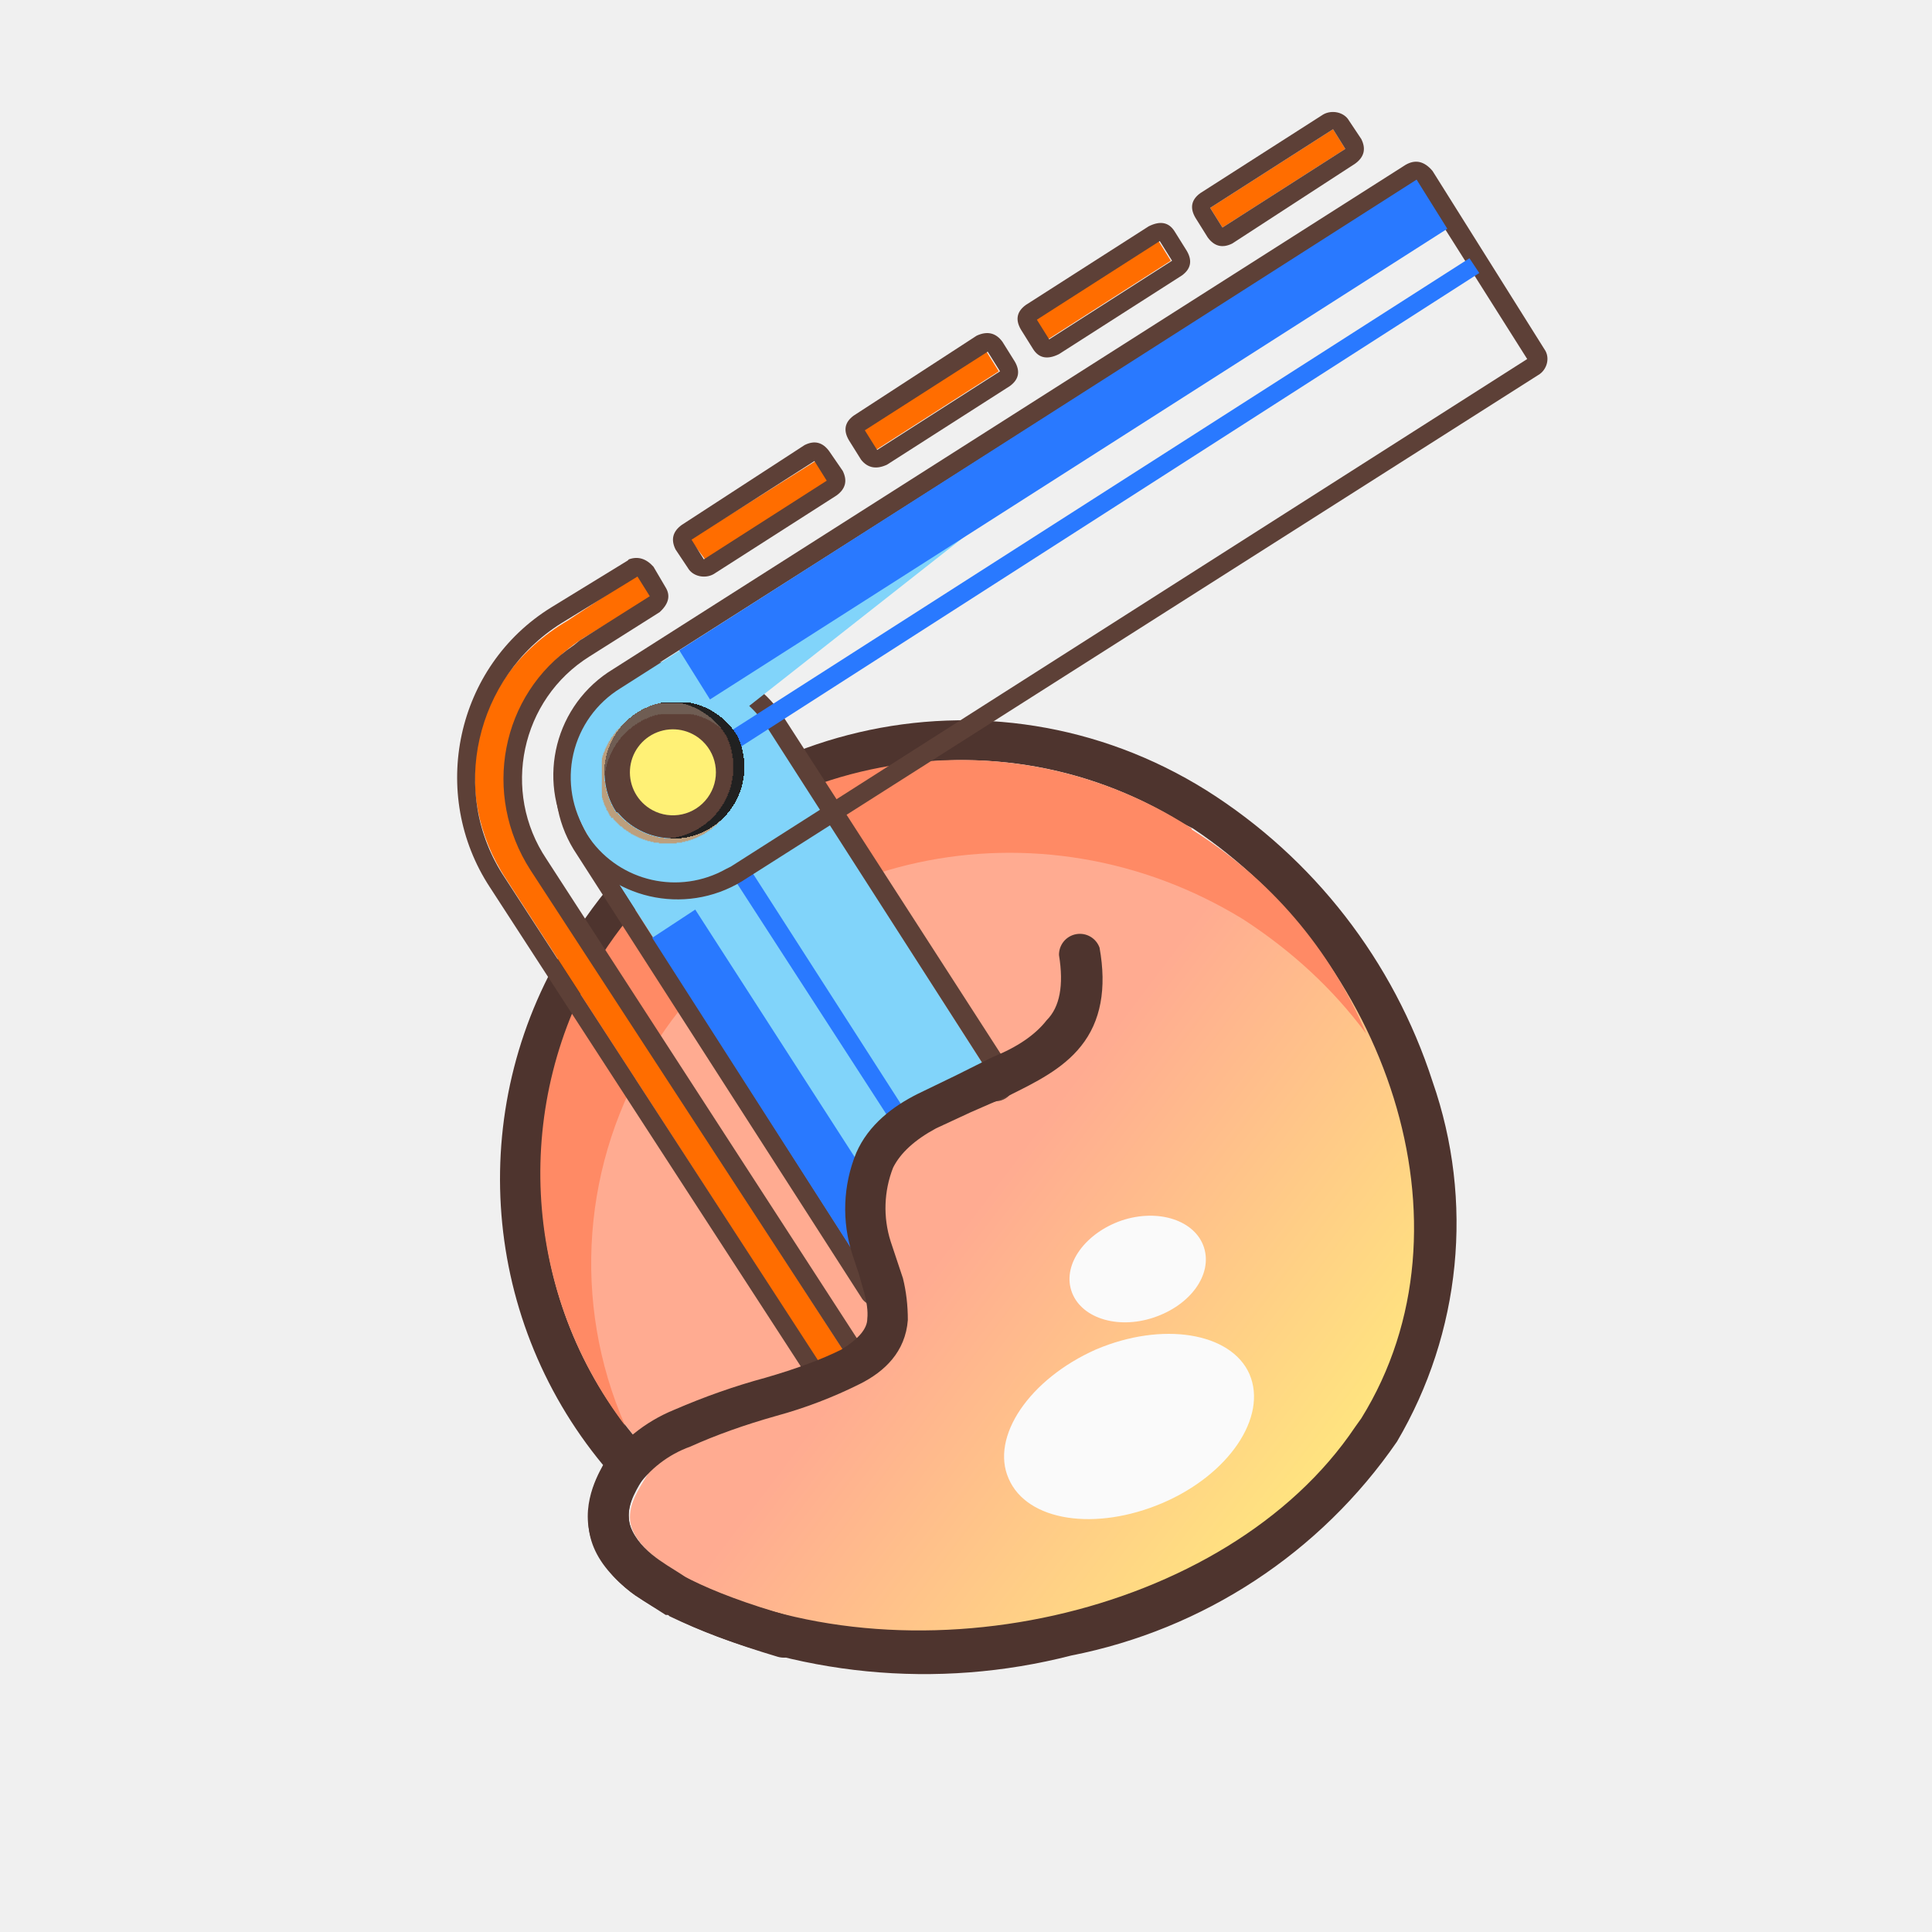
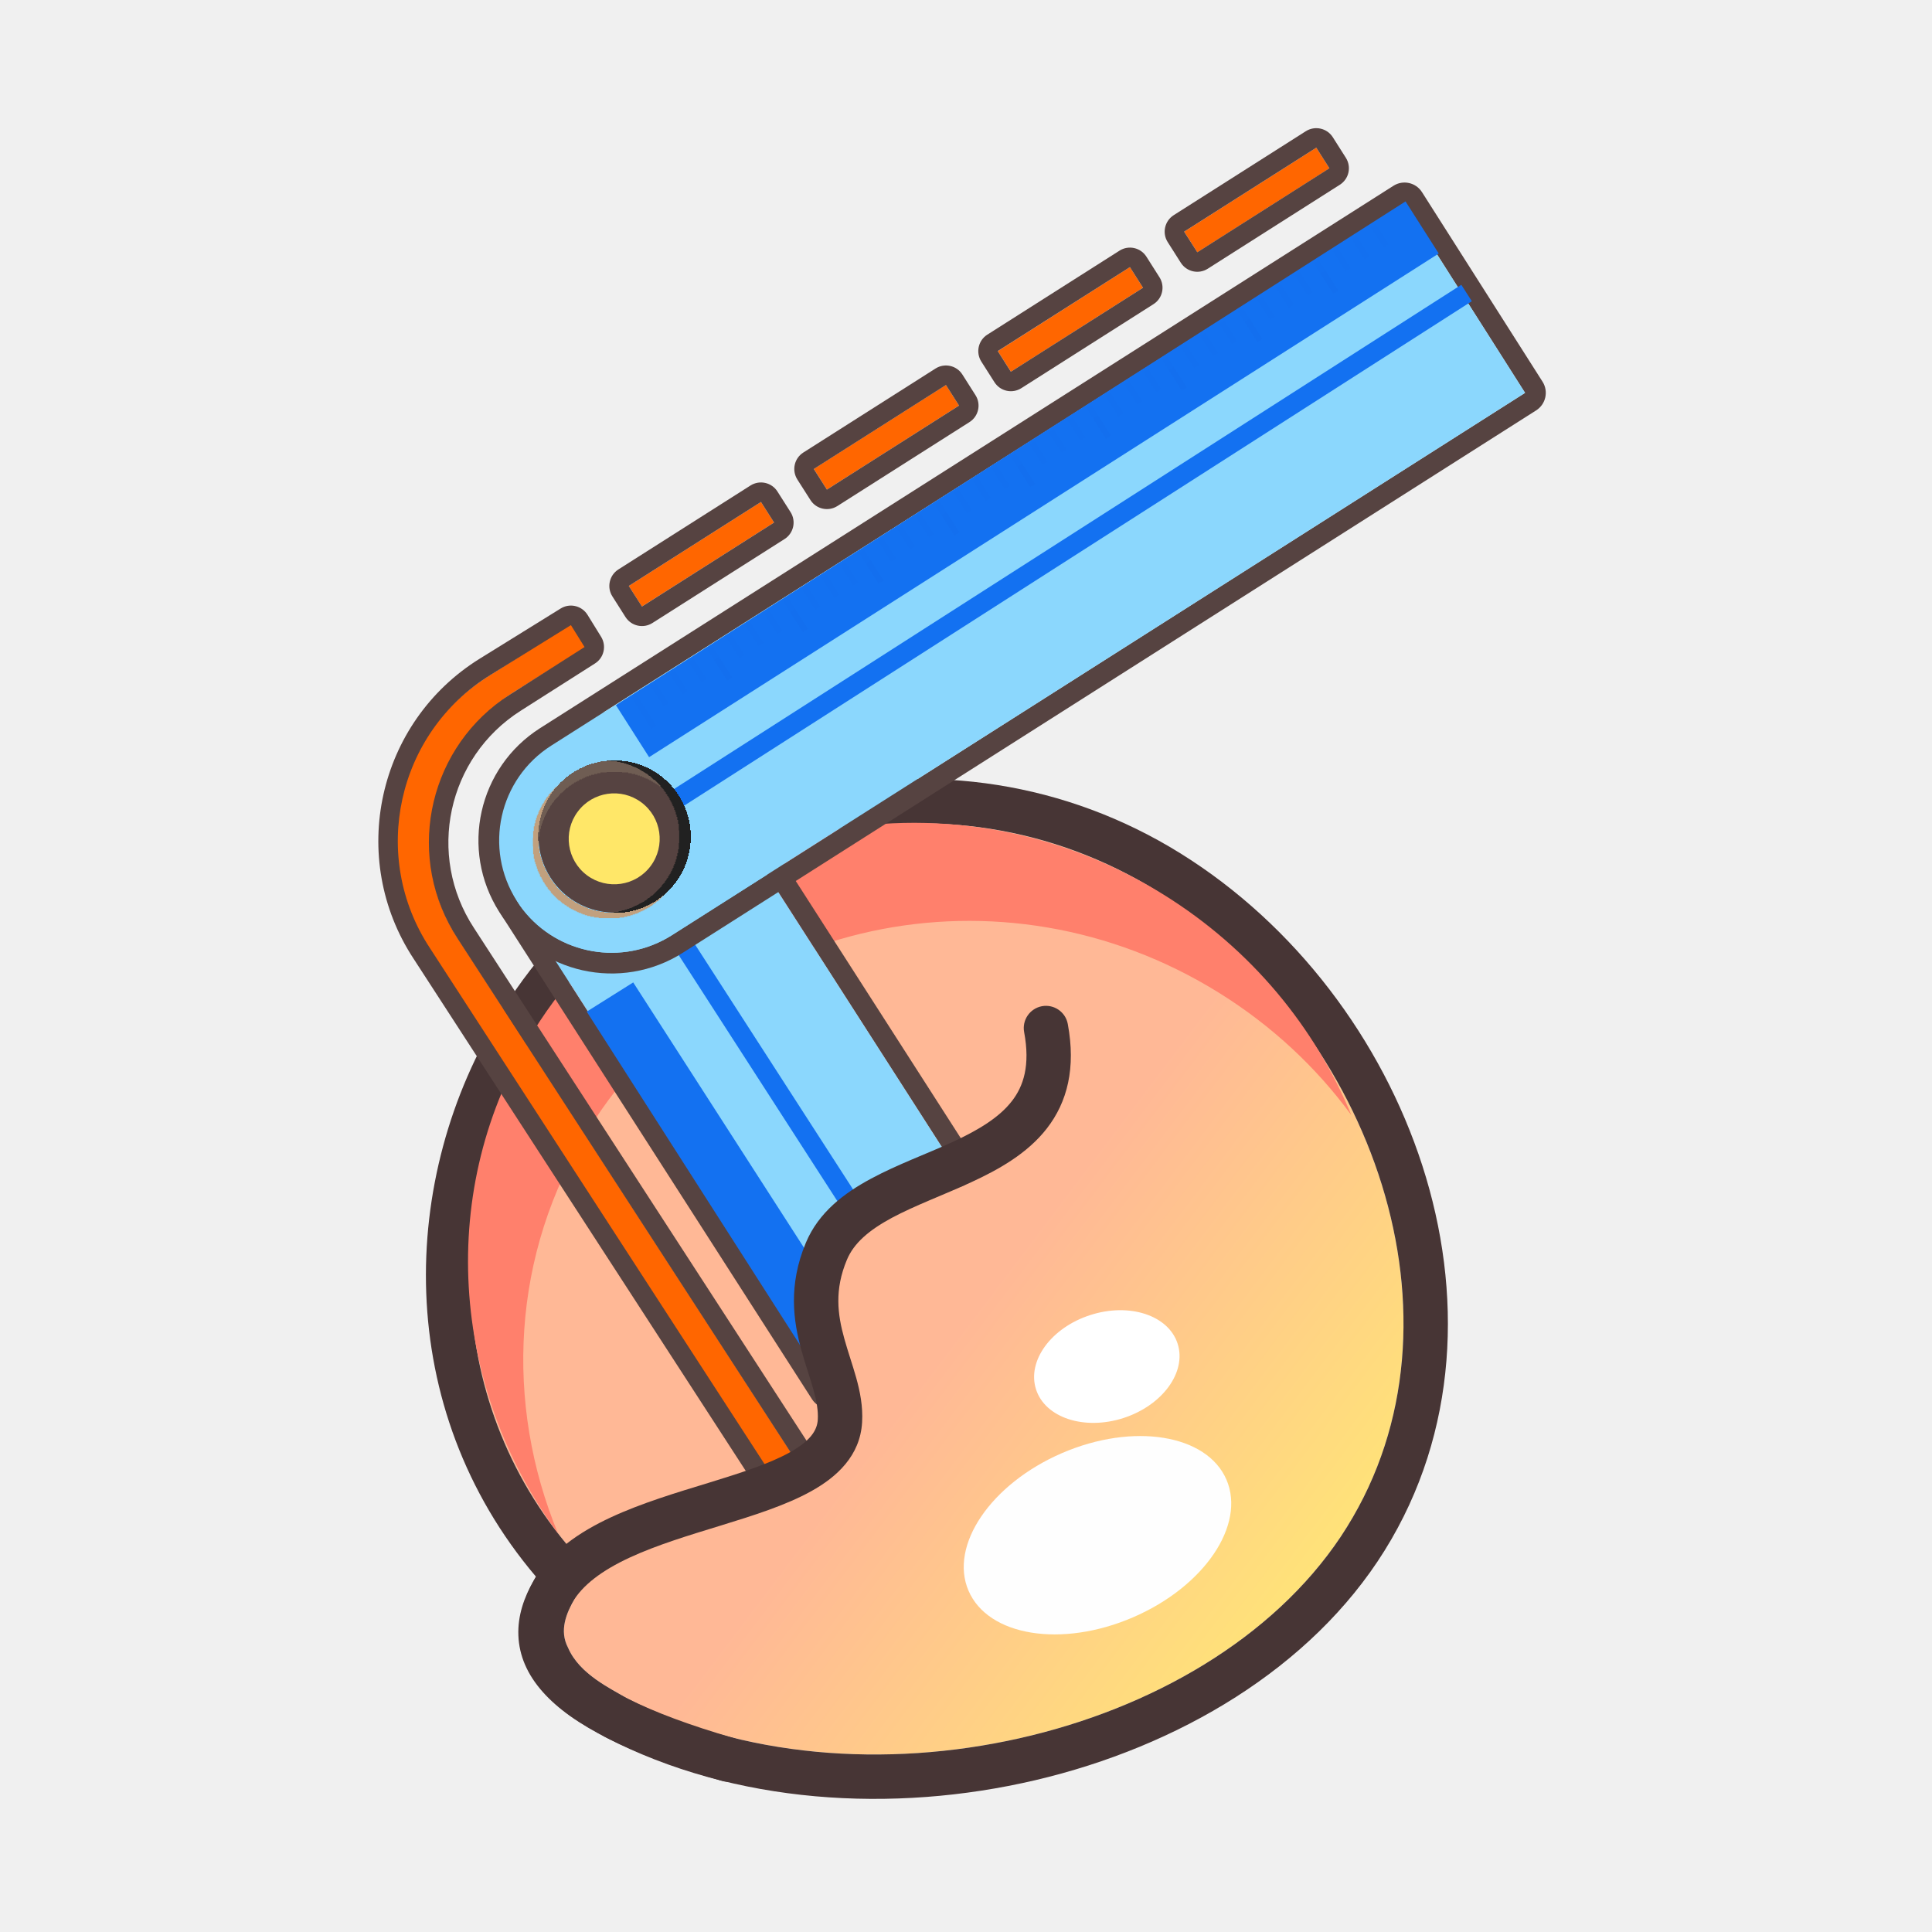
- <svg xmlns="http://www.w3.org/2000/svg" viewBox="0 0 96 96">
-   <g fill="none" transform="translate(22.7 5.2)scale(.61063)">
-     <path fill="url(#a)" d="M12.2 69.5a33 33 0 0 0 3.6 40.4c1 1-2.8 3.6-1.4 6.3 1 2 3.4 3 4.4 3.8 17.9 9.2 45 3 54.9-13 10-16 1.6-38.4-14.5-48.4-16-10-37-5-47 11" />
-     <path fill="#4e342e" d="M9.4 67.8c11-17.6 34-23 51.6-12a44 44 0 0 1 18.4 23.7 35 35 0 0 1-2.9 29.3A42 42 0 0 1 50 126.2a48 48 0 0 1-32.7-3.2l-.1-.1H17l-2.5-1.6c-1-.7-2.4-2-3.2-3.7-1.5-3 0-5.8.6-6.9a36.5 36.5 0 0 1-2.6-43m49.8-9.2c-16-10-37-5-47 11l-.3.5a33 33 0 0 0 3.9 39.8c1 1-2.8 3.6-1.4 6.3 1 2 3.4 3 4.4 3.8 17.6 9 44 3.2 54.4-12.3l.5-.7c9.8-15.8 1.8-37.7-13.7-48z" />
-     <path fill="#ff8a65" d="M59.8 58.9a34.7 34.7 0 0 0-48 10.3 34 34 0 0 0 1.9 38.3A33 33 0 0 1 16 76.7c10-16 31.4-20.6 48-10.4q6 3.9 10 9.3A36 36 0 0 0 59.8 59" />
-     <path fill="#81d4fa" d="M13.4 47.9a8.5 8.5 0 0 0-2.6 11.8l23.5 36.7s-2.6-6.7 0-11.6c3.5-4.7 9.5-5.2 9.5-5.2L25.2 50.5a8.5 8.5 0 0 0-11.8-2.6" />
-     <path fill="#5d4037" d="M33 97.2a1.6 1.6 0 0 0 2.8-1.4l-.3-1q-.4-1-.6-2.6c-.3-2-.3-4.5.8-6.5a12 12 0 0 1 5.2-3.8l3-.8a1.6 1.6 0 0 0 1.3-2.4l-18.7-29a10.1 10.1 0 0 0-17 10.9zM13.4 48c4-2.5 9.2-1.4 11.8 2.6l18.6 29s-6 .6-9.5 5.3c-2.6 5 0 11.6 0 11.6L10.8 59.7a8.5 8.5 0 0 1 2.6-11.8" />
-     <path fill="#2979ff" d="m19.4 65.5-3.5 2.3L34.6 97l-.9-9.3zm2.9-2.9 1.3-.8 13.1 20.4-1.2.8z" />
-     <path fill="#81d4fa" d="M78 6.3 13.3 47.5a8.5 8.5 0 0 0-2.7 11.8" />
-     <path fill="#5d4037" d="M10.5 59.3a8.5 8.5 0 0 1 2.7-11.8l-.9-1.3a10.1 10.1 0 0 0 10.9 17L88 22c.7-.4 1-1.4.5-2.1L79.4 5.4q-1-1.2-2.2-.5L12.3 46.2l.9 1.3L78 6.3l9.1 14.4L22.3 62l-.4.2a8.5 8.5 0 0 1-11.1-2.5z" />
-     <path fill="#2979ff" d="m78.1 6.1-60 38.3 2.5 4 60-38.3z" />
-     <path d="m20.8 46.3.4-.3-1.5-2.3-.4.2zm.9-1.7.4-.3-1-1.5-.4.2zm1.4-1 .4-.2-1-1.6-.3.3zm1.5-.9.4-.2-1-1.6-.4.3zm1.9-.1.4-.3-1-1.5-.4.2z" />
-     <path d="m26.5 42.6.4-.3-1.5-2.3-.4.2zm1-1.7.4-.3-1-1.5-.4.2zM29 40l.3-.3-1-1.5-.4.2zm1.4-1 .4-.2-1-1.5-.4.2zm1.9 0 .4-.3-1-1.6-.4.3z" />
-     <path d="m32.3 39 .4-.3-1.5-2.4-.4.3zm.9-1.8.4-.2-1-1.6-.4.3zm1.5-.9.4-.3-1-1.5-.4.2zm1.4-.9.4-.3-1-1.5-.4.2zm1.9-.2.5-.2-1-1.6-.4.3z" />
-     <path d="m38 35.2.5-.2-1.5-2.4-.4.3zm1-1.7.4-.2-1-1.6-.4.3zm1.4-.9.4-.2-1-1.6-.3.3zm1.5-.9.4-.3-1-1.5-.4.3zm1.9-.1.4-.3-1-1.6-.4.3z" />
-     <path d="m43.8 31.6.4-.3-1.5-2.3-.4.2zm1-1.7.4-.3-1-1.5-.4.2zm1.4-.9.4-.3-1-1.6-.4.3zm1.4-1 .4-.2-1-1.6-.3.3zm2-.1.4-.3-1-1.5-.4.2z" />
-     <path d="m49.6 27.9.4-.3-1.5-2.3-.4.2zm.9-1.7.4-.3-1-1.5-.4.2zm1.5-.9.4-.3-1-1.5-.4.2zm1.4-1 .4-.2-1-1.6-.4.3zm1.9-.1.4-.2-1-1.6-.3.2z" />
-     <path d="m55.3 24.2.4-.2-1.5-2.4-.3.3zm1-1.7.4-.2-1-1.6-.4.3zm1.4-.9.4-.3-1-1.5-.4.2zm1.5-.9.4-.3-1-1.5-.4.2zm1.9-.2.4-.2-1-1.6-.4.3z" />
-     <path d="m61.1 20.5.4-.2-1.5-2.4-.4.3zm.9-1.7.4-.2-1-1.6-.3.3zm1.5-.8.4-.3-1-1.6-.4.3zm1.5-1 .3-.3-1-1.5-.4.2zm1.9-.1.4-.3-1-1.6-.4.3z" />
-     <path d="m66.9 16.9.4-.3-1.5-2.3-.4.2zm.9-1.7.4-.3-1-1.5-.4.2zm1.5-1 .4-.2-1-1.6-.4.3zm1.4-.9.4-.2-1-1.6-.4.3zm1.9-.1.4-.3-1-1.5-.4.2z" />
-     <path d="m72.6 13.2.4-.3-1.5-2.3-.4.2zm1-1.7.4-.3-1-1.5-.4.2zm1.4-.9.4-.3-1-1.6-.4.3zm1.5-1 .4-.2-1-1.6-.4.3z" />
-     <path fill="#2979ff" d="m82.4 12.5.8 1.2L21 53.6l-.8-1.3z" />
-     <g filter="url(#b)">
-       <path fill="#5d4037" d="M13 57.6a5.8 5.8 0 1 1 9.8-6.2 5.8 5.8 0 0 1-9.7 6.2" />
-     </g>
-     <path fill="#fff176" d="M15.9 57.4a3.5 3.5 0 1 1 4.1-5.6 3.5 3.5 0 0 1-4.1 5.6" />
-     <path fill="#ff6d00" d="M19 35.4 29.2 29l1 1.6-10 6.4z" />
-     <path fill="#5d4037" d="m29.1 29-10 6.4 1 1.6 10-6.4zm2.3.8q.6 1.2-.5 2l-10 6.4c-.7.4-1.7.2-2.1-.5l-1-1.5q-.6-1.2.5-2l10-6.5q1.2-.6 2 .5z" />
-     <path fill="#ff6d00" d="m10.3 43.4 5.8-3.5-1.2-1.8L9 42C1 46.7-.6 56 4 63l26 40.2 2-1-26-40c-4-6.3-2-14.8 4.3-18.8" />
-     <path fill="#5d4037" d="M14 37q1.1-.4 2 .6l1 1.7q.6 1-.5 2l-5.7 3.6c-5.6 3.5-7.2 11-3.5 16.5l25.2 38.9.3.4q.6 1.2-.5 2l-1.8 1.2q-1.2.7-2-.4l-.3-.5L2.7 63.7c-5-7.6-2.8-18 5-22.8l6.2-3.8zm-5.5 5.2C1.5 46.6-.7 56 3.9 62.9l25.7 39.6 1.8-1.2L6 62.3C2 56.1 3.6 48 9.5 44l.5-.4 5.7-3.6-1-1.6z" />
-     <path fill="#ff6d00" d="m33.1 26.5 10-6.4 1 1.6-10 6.4z" />
-     <path fill="#5d4037" d="m43.2 20.1-10 6.4 1 1.6 10-6.4zm2.2.8q.7 1.2-.4 2l-10 6.4q-1.3.6-2.1-.4l-1-1.6q-.7-1.2.4-2l10-6.5q1.3-.6 2.1.5z" />
-     <path fill="#ff6d00" d="m47.1 17.5 10-6.4 1 1.6-10 6.4z" />
-     <path fill="#5d4037" d="m57.2 11.1-10 6.4 1 1.6 10-6.4zm2.2.8q.7 1.2-.4 2l-10 6.4q-1.4.7-2.1-.4l-1-1.6q-.7-1.2.4-2l10-6.4q1.4-.7 2.1.4z" />
-     <path fill="#ff6d00" d="m61.3 8.4 10-6.4 1 1.6-10 6.4z" />
-     <path fill="#5d4037" d="m71.3 2-10 6.4 1 1.6 10-6.4zm2.3.8q.6 1.2-.5 2l-10 6.5q-1.2.6-2-.5l-1-1.6q-.7-1.2.4-2l10-6.4c.7-.4 1.7-.2 2.1.5z" />
-     <path fill="#fafafa" d="M50 96.5c-.7-2.2 1.2-4.7 4.1-5.7 3-1 6 0 6.7 2.2s-1.1 4.7-4.1 5.7-6 0-6.7-2.2" />
-     <path fill="#fafafa" d="M44.9 111.8c-1.5-3.4 1.7-8.1 7.1-10.5 5.4-2.3 11-1.4 12.5 2 1.5 3.5-1.7 8.2-7.1 10.5s-11 1.5-12.5-2" />
-     <path fill="#4e342e" d="M26.1 126.3a1.7 1.7 0 0 0 1-3.3c-7-2-10.5-4-12-5.7Q14 116 14 115q-.1-1 .6-2.4a9 9 0 0 1 4.4-3.4q3.1-1.4 7-2.5a37 37 0 0 0 6.8-2.6c2-1 3.7-2.6 3.9-5.2q0-1.8-.4-3.4l-.5-1.5-.5-1.5a9 9 0 0 1 .2-6q.9-1.8 3.5-3.2l2.8-1.3 3.2-1.4c2-1 4.3-2.1 5.8-4q2.4-3 1.5-8a1.7 1.7 0 0 0-3.3.6q.6 3.7-1 5.3-1.4 1.8-4.4 3l-3 1.5-3.1 1.5c-2 1-4 2.5-5 4.8a12 12 0 0 0-.3 8.3l.5 1.5.4 1.4q.4 1.4.3 2.3 0 1.2-2.1 2.5-2.4 1.2-6.2 2.3-3.7 1-7.4 2.6a13 13 0 0 0-5.9 4.8 8 8 0 0 0-1.1 4.2q0 2.3 1.8 4.3 3.2 3.7 13.6 6.8" />
-     <defs>
-       <linearGradient id="a" x1="69.9" x2="12.2" y1="113.2" y2="69.5" gradientUnits="userSpaceOnUse">
-         <stop offset="0" stop-color="#ffe57f" />
-         <stop offset=".5" stop-color="#ffab91" />
-         <stop offset=".7" stop-color="#ffab91" />
-       </linearGradient>
-       <filter id="b" width="12" height="12" x="11.8" y="48.7" color-interpolation-filters="sRGB" filterUnits="userSpaceOnUse">
-         <feFlood flood-opacity="0" result="BackgroundImageFix" />
-         <feColorMatrix in="SourceAlpha" result="hardAlpha" values="0 0 0 0 0 0 0 0 0 0 0 0 0 0 0 0 0 0 127 0" />
-         <feOffset dx="-.4" dy=".4" />
-         <feComposite in2="hardAlpha" operator="out" />
-         <feColorMatrix values="0 0 0 0 0.969 0 0 0 0 0.412 0 0 0 0 0 0 0 0 0.5 0" />
-         <feBlend in2="BackgroundImageFix" result="effect1_dropShadow_0_4" />
-         <feBlend in="SourceGraphic" in2="effect1_dropShadow_0_4" result="shape" />
-         <feColorMatrix in="SourceAlpha" result="hardAlpha" values="0 0 0 0 0 0 0 0 0 0 0 0 0 0 0 0 0 0 127 0" />
-         <feOffset dy=".9" />
-         <feComposite in2="hardAlpha" k2="-1" k3="1" operator="arithmetic" />
-         <feColorMatrix values="0 0 0 0 0.434 0 0 0 0 0.365 0 0 0 0 0.326 0 0 0 1 0" />
-         <feBlend in2="shape" result="effect2_innerShadow_0_4" />
-         <feColorMatrix in="SourceAlpha" result="hardAlpha" values="0 0 0 0 0 0 0 0 0 0 0 0 0 0 0 0 0 0 127 0" />
-         <feOffset dx="-.9" />
-         <feComposite in2="hardAlpha" k2="-1" k3="1" operator="arithmetic" />
-         <feColorMatrix values="0 0 0 0 0.129 0 0 0 0 0.129 0 0 0 0 0.129 0 0 0 1 0" />
-         <feBlend in2="effect2_innerShadow_0_4" result="effect3_innerShadow_0_4" />
-       </filter>
-     </defs>
+ <svg xmlns="http://www.w3.org/2000/svg" viewBox="0 0 32 32" fill="none">
+   <path d="M8.93 17.143C7.298 19.764 7.299 23.396 9.702 25.934C9.907 26.138 9.106 26.718 9.409 27.292C9.599 27.737 10.133 27.975 10.369 28.122C14.253 30.135 20.14 28.777 22.31 25.292C24.479 21.807 22.653 16.931 19.168 14.761C15.683 12.592 11.099 13.658 8.93 17.143Z" fill="url(#simplified-rslint-32-2)" />
+   <path d="M8.306 16.754C10.69 12.925 15.727 11.753 19.556 14.137C21.453 15.318 22.887 17.224 23.559 19.308C24.232 21.395 24.156 23.718 22.934 25.681C21.718 27.634 19.509 28.931 17.15 29.485C14.787 30.04 12.159 29.878 10.031 28.775L10.005 28.761L9.981 28.746C9.956 28.731 9.643 28.559 9.444 28.417C9.217 28.255 8.92 27.996 8.746 27.61C8.417 26.956 8.744 26.351 8.877 26.114C6.508 23.323 6.591 19.509 8.306 16.754ZM19.168 14.761C15.683 12.592 11.099 13.658 8.93 17.143L8.855 17.267C7.299 19.877 7.337 23.436 9.702 25.934C9.907 26.138 9.106 26.719 9.409 27.292C9.599 27.737 10.133 27.975 10.369 28.122C14.192 30.104 19.957 28.819 22.206 25.454L22.31 25.292C24.445 21.862 22.709 17.083 19.33 14.865L19.168 14.761Z" fill="#473535" />
+   <path d="M19.278 14.821C15.681 12.582 11.01 13.588 8.843 17.068C7.207 19.696 7.468 22.982 9.242 25.399C8.357 23.255 8.466 20.768 9.758 18.692C11.924 15.212 16.596 14.206 20.192 16.445C21.073 16.993 21.807 17.685 22.382 18.469C21.783 17.018 20.729 15.724 19.278 14.821Z" fill="#FF806C" />
+   <path d="M13.45 23.176C13.546 23.324 13.738 23.376 13.895 23.296C14.052 23.215 14.122 23.029 14.058 22.865L14.054 22.855C14.051 22.846 14.046 22.832 14.04 22.814C14.027 22.777 14.008 22.721 13.988 22.651C13.947 22.51 13.897 22.311 13.864 22.082C13.798 21.623 13.807 21.089 14.03 20.652C14.357 20.226 14.801 19.979 15.18 19.837C15.372 19.765 15.542 19.723 15.662 19.698C15.723 19.686 15.77 19.678 15.802 19.674C15.817 19.672 15.829 19.67 15.836 19.669C15.839 19.669 15.843 19.669 15.843 19.669C15.962 19.658 16.067 19.585 16.119 19.478C16.172 19.37 16.164 19.243 16.1 19.142L12.034 12.806C11.379 11.784 10.021 11.485 8.997 12.136C7.967 12.791 7.665 14.158 8.324 15.186L13.45 23.176ZM9.181 12.425C10.046 11.876 11.192 12.128 11.745 12.991L15.811 19.327C15.811 19.327 14.5 19.449 13.739 20.468C13.168 21.54 13.739 22.99 13.739 22.99L8.613 15C8.056 14.133 8.311 12.978 9.181 12.425Z" fill="#564341" />
+   <path d="M9.181 12.425C10.046 11.876 11.192 12.128 11.745 12.991L15.811 19.327C15.811 19.327 14.5 19.449 13.739 20.468C13.168 21.54 13.739 22.99 13.739 22.99L8.613 15C8.056 14.133 8.311 12.978 9.181 12.425Z" fill="#8BD7FD" />
+   <path d="M10.488 16.272L9.718 16.756L13.804 23.143L13.608 21.119L10.488 16.272Z" fill="#1371F1" />
+   <path d="M11.123 15.636L11.394 15.461L14.258 19.9L13.986 20.075L11.123 15.636Z" fill="#1371F1" />
+   <path d="M8.558 14.918C8.007 14.051 8.263 12.901 9.13 12.35L8.946 12.06C7.919 12.713 7.616 14.075 8.268 15.102C8.921 16.129 10.284 16.433 11.311 15.78L25.444 6.797C25.604 6.695 25.651 6.483 25.55 6.323L23.553 3.183C23.452 3.023 23.24 2.975 23.08 3.077L8.946 12.06L9.13 12.35L23.264 3.367L25.26 6.507L11.127 15.491L11.045 15.54C10.216 16.009 9.163 15.775 8.611 14.998L8.558 14.918Z" fill="#564341" />
+   <path d="M8.558 14.918C8.007 14.051 8.263 12.901 9.13 12.35L23.264 3.367L25.26 6.507L11.127 15.491L11.045 15.54C10.216 16.009 9.163 15.775 8.611 14.998L8.558 14.918Z" fill="#8BD7FD" />
+   <path d="M23.28 3.336L10.201 11.679L10.751 12.541L23.83 4.199L23.28 3.336Z" fill="#1371F1" />
+   <path d="M10.788 12.074L10.874 12.019L10.549 11.509L10.463 11.565L10.788 12.074Z" fill="#0B428C" fill-opacity="0.01" />
+   <path d="M10.993 11.704L11.079 11.649L10.864 11.312L10.778 11.367L10.993 11.704Z" fill="#0B428C" fill-opacity="0.01" />
+   <path d="M11.306 11.503L11.393 11.448L11.178 11.111L11.091 11.166L11.306 11.503Z" fill="#0B428C" fill-opacity="0.01" />
+   <path d="M11.62 11.303L11.706 11.248L11.491 10.911L11.405 10.966L11.62 11.303Z" fill="#0B428C" fill-opacity="0.01" />
+   <path d="M12.043 11.274L12.129 11.219L11.912 10.879L11.826 10.934L12.043 11.274Z" fill="#0B428C" fill-opacity="0.01" />
+   <path d="M12.043 11.274L12.129 11.219L11.804 10.709L11.718 10.764L12.043 11.274Z" fill="#0B428C" fill-opacity="0.01" />
+   <path d="M12.248 10.905L12.334 10.85L12.119 10.512L12.033 10.567L12.248 10.905Z" fill="#0B428C" fill-opacity="0.01" />
+   <path d="M12.562 10.704L12.648 10.649L12.433 10.312L12.347 10.367L12.562 10.704Z" fill="#0B428C" fill-opacity="0.01" />
+   <path d="M12.876 10.504L12.962 10.449L12.747 10.112L12.661 10.167L12.876 10.504Z" fill="#0B428C" fill-opacity="0.01" />
+   <path d="M13.298 10.474L13.384 10.419L13.167 10.079L13.081 10.134L13.298 10.474Z" fill="#0B428C" fill-opacity="0.01" />
+   <path d="M13.298 10.473L13.384 10.418L13.059 9.909L12.973 9.964L13.298 10.473Z" fill="#0B428C" fill-opacity="0.01" />
+   <path d="M13.503 10.103L13.589 10.048L13.374 9.711L13.288 9.766L13.503 10.103Z" fill="#0B428C" fill-opacity="0.01" />
+   <path d="M13.817 9.903L13.903 9.848L13.688 9.511L13.602 9.565L13.817 9.903Z" fill="#0B428C" fill-opacity="0.01" />
+   <path d="M14.131 9.703L14.217 9.648L14.002 9.311L13.916 9.366L14.131 9.703Z" fill="#0B428C" fill-opacity="0.01" />
+   <path d="M14.553 9.673L14.639 9.618L14.422 9.278L14.336 9.333L14.553 9.673Z" fill="#0B428C" fill-opacity="0.01" />
+   <path d="M14.553 9.673L14.639 9.618L14.314 9.108L14.228 9.163L14.553 9.673Z" fill="#0B428C" fill-opacity="0.01" />
+   <path d="M14.758 9.302L14.844 9.247L14.629 8.91L14.543 8.965L14.758 9.302Z" fill="#0B428C" fill-opacity="0.01" />
+   <path d="M15.072 9.102L15.158 9.047L14.943 8.71L14.857 8.765L15.072 9.102Z" fill="#0B428C" fill-opacity="0.01" />
+   <path d="M15.386 8.903L15.472 8.848L15.257 8.511L15.171 8.565L15.386 8.903Z" fill="#0B428C" fill-opacity="0.01" />
+   <path d="M15.808 8.873L15.894 8.818L15.677 8.478L15.591 8.533L15.808 8.873Z" fill="#0B428C" fill-opacity="0.01" />
+   <path d="M15.808 8.873L15.894 8.818L15.569 8.308L15.483 8.363L15.808 8.873Z" fill="#0B428C" fill-opacity="0.01" />
+   <path d="M16.013 8.501L16.099 8.446L15.884 8.109L15.798 8.164L16.013 8.501Z" fill="#0B428C" fill-opacity="0.01" />
+   <path d="M16.326 8.301L16.413 8.246L16.198 7.909L16.111 7.964L16.326 8.301Z" fill="#0B428C" fill-opacity="0.01" />
+   <path d="M16.64 8.102L16.727 8.047L16.512 7.71L16.425 7.765L16.64 8.102Z" fill="#0B428C" fill-opacity="0.01" />
+   <path d="M17.063 8.072L17.149 8.017L16.932 7.677L16.846 7.732L17.063 8.072Z" fill="#0B428C" fill-opacity="0.01" />
+   <path d="M17.062 8.072L17.149 8.017L16.823 7.507L16.737 7.562L17.062 8.072Z" fill="#0B428C" fill-opacity="0.01" />
+   <path d="M17.268 7.702L17.354 7.647L17.139 7.309L17.053 7.364L17.268 7.702Z" fill="#0B428C" fill-opacity="0.01" />
+   <path d="M17.581 7.501L17.668 7.446L17.453 7.109L17.366 7.163L17.581 7.501Z" fill="#0B428C" fill-opacity="0.01" />
+   <path d="M17.895 7.301L17.982 7.246L17.767 6.909L17.68 6.964L17.895 7.301Z" fill="#0B428C" fill-opacity="0.01" />
+   <path d="M18.318 7.271L18.404 7.216L18.187 6.876L18.101 6.931L18.318 7.271Z" fill="#0B428C" fill-opacity="0.01" />
+   <path d="M18.318 7.272L18.404 7.217L18.079 6.707L17.993 6.762L18.318 7.272Z" fill="#0B428C" fill-opacity="0.01" />
+   <path d="M18.523 6.901L18.61 6.846L18.395 6.509L18.308 6.564L18.523 6.901Z" fill="#0B428C" fill-opacity="0.01" />
+   <path d="M18.837 6.701L18.923 6.646L18.708 6.309L18.622 6.364L18.837 6.701Z" fill="#0B428C" fill-opacity="0.01" />
+   <path d="M19.151 6.501L19.237 6.446L19.022 6.109L18.936 6.164L19.151 6.501Z" fill="#0B428C" fill-opacity="0.01" />
+   <path d="M19.573 6.471L19.659 6.416L19.442 6.076L19.356 6.131L19.573 6.471Z" fill="#0B428C" fill-opacity="0.01" />
+   <path d="M19.573 6.471L19.66 6.416L19.334 5.906L19.248 5.961L19.573 6.471Z" fill="#0B428C" fill-opacity="0.01" />
+   <path d="M19.778 6.1L19.864 6.045L19.649 5.708L19.563 5.763L19.778 6.1Z" fill="#0B428C" fill-opacity="0.01" />
+   <path d="M20.092 5.9L20.178 5.845L19.963 5.508L19.877 5.563L20.092 5.9Z" fill="#0B428C" fill-opacity="0.01" />
+   <path d="M20.405 5.7L20.492 5.646L20.277 5.308L20.191 5.363L20.405 5.7Z" fill="#0B428C" fill-opacity="0.01" />
+   <path d="M20.828 5.67L20.914 5.615L20.697 5.275L20.611 5.33L20.828 5.67Z" fill="#0B428C" fill-opacity="0.01" />
+   <path d="M20.828 5.671L20.914 5.616L20.589 5.106L20.503 5.161L20.828 5.671Z" fill="#0B428C" fill-opacity="0.01" />
+   <path d="M21.034 5.301L21.12 5.246L20.904 4.907L20.818 4.962L21.034 5.301Z" fill="#0B428C" fill-opacity="0.01" />
+   <path d="M21.347 5.1L21.433 5.045L21.218 4.707L21.131 4.762L21.347 5.1Z" fill="#0B428C" fill-opacity="0.01" />
+   <path d="M21.661 4.9L21.747 4.845L21.532 4.507L21.445 4.562L21.661 4.9Z" fill="#0B428C" fill-opacity="0.01" />
+   <path d="M22.083 4.87L22.169 4.815L21.953 4.475L21.866 4.53L22.083 4.87Z" fill="#0B428C" fill-opacity="0.01" />
+   <path d="M22.083 4.869L22.169 4.814L21.844 4.305L21.758 4.36L22.083 4.869Z" fill="#0B428C" fill-opacity="0.01" />
+   <path d="M22.288 4.499L22.374 4.444L22.158 4.106L22.072 4.161L22.288 4.499Z" fill="#0B428C" fill-opacity="0.01" />
+   <path d="M22.601 4.298L22.687 4.243L22.472 3.905L22.386 3.96L22.601 4.298Z" fill="#0B428C" fill-opacity="0.01" />
+   <path d="M22.915 4.099L23.001 4.044L22.786 3.706L22.7 3.761L22.915 4.099Z" fill="#0B428C" fill-opacity="0.01" />
+   <path d="M24.204 4.717L24.378 4.989L10.831 13.665L10.657 13.393L24.204 4.717Z" fill="#1371F1" />
+   <g filter="url(#simplified-rslint-32-1)">
+     <path d="M9.116 14.533C8.743 13.947 8.917 13.17 9.503 12.797C10.089 12.425 10.866 12.598 11.238 13.184C11.611 13.77 11.438 14.547 10.852 14.92C10.265 15.292 9.488 15.119 9.116 14.533Z" fill="#564341" />
  </g>
+   <path d="M9.723 14.498C9.389 14.249 9.32 13.777 9.569 13.444C9.817 13.11 10.289 13.041 10.623 13.29C10.957 13.538 11.026 14.01 10.777 14.344C10.529 14.677 10.057 14.746 9.723 14.498Z" fill="#FFE768" />
+   <path d="M10.415 9.705L12.604 8.314L12.821 8.655L10.632 10.046L10.415 9.705Z" fill="#FF6600" />
+   <path d="M12.604 8.314L10.415 9.705L10.633 10.046L12.821 8.655L12.604 8.314ZM13.094 8.482C13.19 8.633 13.145 8.832 12.995 8.928L10.806 10.319C10.655 10.415 10.456 10.37 10.36 10.22L10.143 9.878C10.047 9.728 10.092 9.528 10.242 9.432L12.431 8.041C12.582 7.946 12.781 7.99 12.877 8.141L13.094 8.482Z" fill="#564341" />
+   <path d="M8.516 11.459L9.767 10.678L9.515 10.293L8.186 11.14C6.473 12.165 6.106 14.191 7.104 15.71L12.783 24.466L13.23 24.258L7.576 15.53C6.687 14.174 7.148 12.329 8.516 11.459Z" fill="#FF6600" />
+   <path d="M9.315 10.063C9.462 9.991 9.642 10.041 9.731 10.183L9.956 10.547C10.049 10.697 10.004 10.895 9.855 10.989L8.623 11.773C7.408 12.547 7.06 14.165 7.85 15.37L13.342 23.836C13.354 23.855 13.375 23.887 13.399 23.923C13.498 24.075 13.458 24.279 13.305 24.376L12.907 24.628C12.757 24.724 12.557 24.68 12.46 24.53L12.399 24.435L6.85 15.879C5.753 14.209 6.249 11.962 7.947 10.909L9.286 10.079L9.315 10.063ZM8.117 11.184C6.573 12.141 6.122 14.183 7.12 15.702L12.712 24.325L13.104 24.069L7.58 15.547C6.719 14.234 7.059 12.484 8.325 11.585L8.45 11.501L9.682 10.717L9.456 10.354L8.117 11.184Z" fill="#564341" />
+   <path d="M13.479 7.767L15.668 6.376L15.885 6.718L13.696 8.109L13.479 7.767Z" fill="#FF6600" />
+   <path d="M15.668 6.377L13.479 7.768L13.696 8.109L15.885 6.718L15.668 6.377ZM16.157 6.545C16.253 6.695 16.209 6.895 16.058 6.991L13.869 8.382C13.719 8.477 13.519 8.433 13.424 8.283L13.206 7.941C13.111 7.79 13.155 7.591 13.306 7.495L15.495 6.104C15.645 6.008 15.845 6.053 15.94 6.203L16.157 6.545Z" fill="#564341" />
+   <path d="M16.527 5.816L18.715 4.424L18.932 4.766L16.744 6.157L16.527 5.816Z" fill="#FF6600" />
+   <path d="M18.715 4.424L16.526 5.815L16.743 6.157L18.932 4.766L18.715 4.424ZM19.205 4.593C19.3 4.743 19.256 4.943 19.105 5.038L16.917 6.429C16.766 6.525 16.567 6.481 16.471 6.33L16.254 5.989C16.158 5.838 16.203 5.638 16.353 5.543L18.542 4.152C18.692 4.056 18.892 4.1 18.988 4.251L19.205 4.593Z" fill="#564341" />
+   <path d="M19.614 3.837L21.802 2.446L22.02 2.788L19.831 4.179L19.614 3.837Z" fill="#FF6600" />
+   <path d="M21.802 2.446L19.613 3.837L19.831 4.178L22.019 2.787L21.802 2.446ZM22.292 2.614C22.387 2.765 22.343 2.964 22.192 3.06L20.004 4.451C19.853 4.547 19.654 4.502 19.558 4.352L19.341 4.01C19.245 3.86 19.29 3.66 19.44 3.564L21.629 2.173C21.779 2.078 21.979 2.122 22.075 2.272L22.292 2.614Z" fill="#564341" />
+   <path d="M17.16 23.013C17.008 22.542 17.409 21.991 18.057 21.782C18.704 21.572 19.353 21.784 19.505 22.255C19.657 22.726 19.255 23.277 18.608 23.487C17.96 23.696 17.312 23.484 17.16 23.013Z" fill="white" />
+   <path d="M16.042 26.348C15.718 25.597 16.412 24.576 17.592 24.067C18.771 23.559 19.99 23.757 20.314 24.508C20.637 25.26 19.944 26.281 18.764 26.789C17.584 27.297 16.366 27.1 16.042 26.348Z" fill="#FEFEFE" />
+   <path d="M11.96 29.498C12.155 29.554 12.359 29.442 12.415 29.247C12.472 29.052 12.359 28.848 12.164 28.791C10.652 28.354 9.879 27.918 9.539 27.535C9.379 27.355 9.326 27.198 9.32 27.06C9.315 26.915 9.361 26.747 9.476 26.548C9.647 26.252 9.971 26.012 10.426 25.8C10.88 25.589 11.41 25.43 11.95 25.264C12.473 25.103 13.019 24.932 13.438 24.698C13.859 24.464 14.246 24.114 14.279 23.56C14.295 23.295 14.244 23.045 14.182 22.822C14.15 22.709 14.115 22.597 14.081 22.491C14.047 22.383 14.014 22.279 13.985 22.174C13.871 21.766 13.82 21.361 14.027 20.867C14.141 20.592 14.39 20.377 14.772 20.171C14.961 20.07 15.17 19.977 15.395 19.881C15.614 19.787 15.855 19.689 16.083 19.583C16.536 19.374 17.014 19.109 17.339 18.691C17.68 18.252 17.821 17.688 17.686 16.961C17.649 16.761 17.457 16.629 17.257 16.666C17.057 16.704 16.926 16.896 16.963 17.095C17.066 17.647 16.953 17.99 16.759 18.239C16.548 18.51 16.21 18.715 15.776 18.916C15.56 19.015 15.339 19.105 15.106 19.204C14.879 19.301 14.644 19.405 14.424 19.524C13.989 19.758 13.56 20.076 13.348 20.583C13.053 21.289 13.139 21.879 13.276 22.371C13.309 22.491 13.346 22.607 13.38 22.714C13.415 22.823 13.446 22.922 13.473 23.018C13.527 23.211 13.554 23.369 13.545 23.516C13.534 23.695 13.418 23.868 13.081 24.056C12.742 24.245 12.275 24.394 11.734 24.561C11.21 24.721 10.625 24.896 10.116 25.133C9.609 25.369 9.122 25.691 8.839 26.18C8.681 26.455 8.573 26.761 8.586 27.088C8.598 27.422 8.734 27.736 8.989 28.023C9.477 28.574 10.43 29.055 11.96 29.498Z" fill="#473535" />
+   <defs>
+     <filter id="simplified-rslint-32-1" x="8.827" y="12.601" width="2.608" height="2.608" filterUnits="userSpaceOnUse" color-interpolation-filters="sRGB">
+       <feFlood flood-opacity="0" result="BackgroundImageFix" />
+       <feColorMatrix in="SourceAlpha" type="matrix" values="0 0 0 0 0 0 0 0 0 0 0 0 0 0 0 0 0 0 127 0" result="hardAlpha" />
+       <feOffset dx="-0.093" dy="0.093" />
+       <feComposite in2="hardAlpha" operator="out" />
+       <feColorMatrix type="matrix" values="0 0 0 0 0.969 0 0 0 0 0.412 0 0 0 0 0 0 0 0 0.5 0" />
+       <feBlend mode="normal" in2="BackgroundImageFix" result="effect1_dropShadow_3690_6771" />
+       <feBlend mode="normal" in="SourceGraphic" in2="effect1_dropShadow_3690_6771" result="shape" />
+       <feColorMatrix in="SourceAlpha" type="matrix" values="0 0 0 0 0 0 0 0 0 0 0 0 0 0 0 0 0 0 127 0" result="hardAlpha" />
+       <feOffset dy="0.186" />
+       <feComposite in2="hardAlpha" operator="arithmetic" k2="-1" k3="1" />
+       <feColorMatrix type="matrix" values="0 0 0 0 0.434 0 0 0 0 0.365 0 0 0 0 0.326 0 0 0 1 0" />
+       <feBlend mode="normal" in2="shape" result="effect2_innerShadow_3690_6771" />
+       <feColorMatrix in="SourceAlpha" type="matrix" values="0 0 0 0 0 0 0 0 0 0 0 0 0 0 0 0 0 0 127 0" result="hardAlpha" />
+       <feOffset dx="-0.186" />
+       <feComposite in2="hardAlpha" operator="arithmetic" k2="-1" k3="1" />
+       <feColorMatrix type="matrix" values="0 0 0 0 0.129 0 0 0 0 0.129 0 0 0 0 0.129 0 0 0 1 0" />
+       <feBlend mode="normal" in2="effect2_innerShadow_3690_6771" result="effect3_innerShadow_3690_6771" />
+     </filter>
+     <linearGradient id="simplified-rslint-32-2" x1="21.493" y1="26.649" x2="8.93" y2="17.143" gradientUnits="userSpaceOnUse">
+       <stop offset="0.012" stop-color="#FFE279" />
+       <stop offset="0.461" stop-color="#FFB896" />
+       <stop offset="0.741" stop-color="#FFB896" />
+     </linearGradient>
+   </defs>
</svg>
